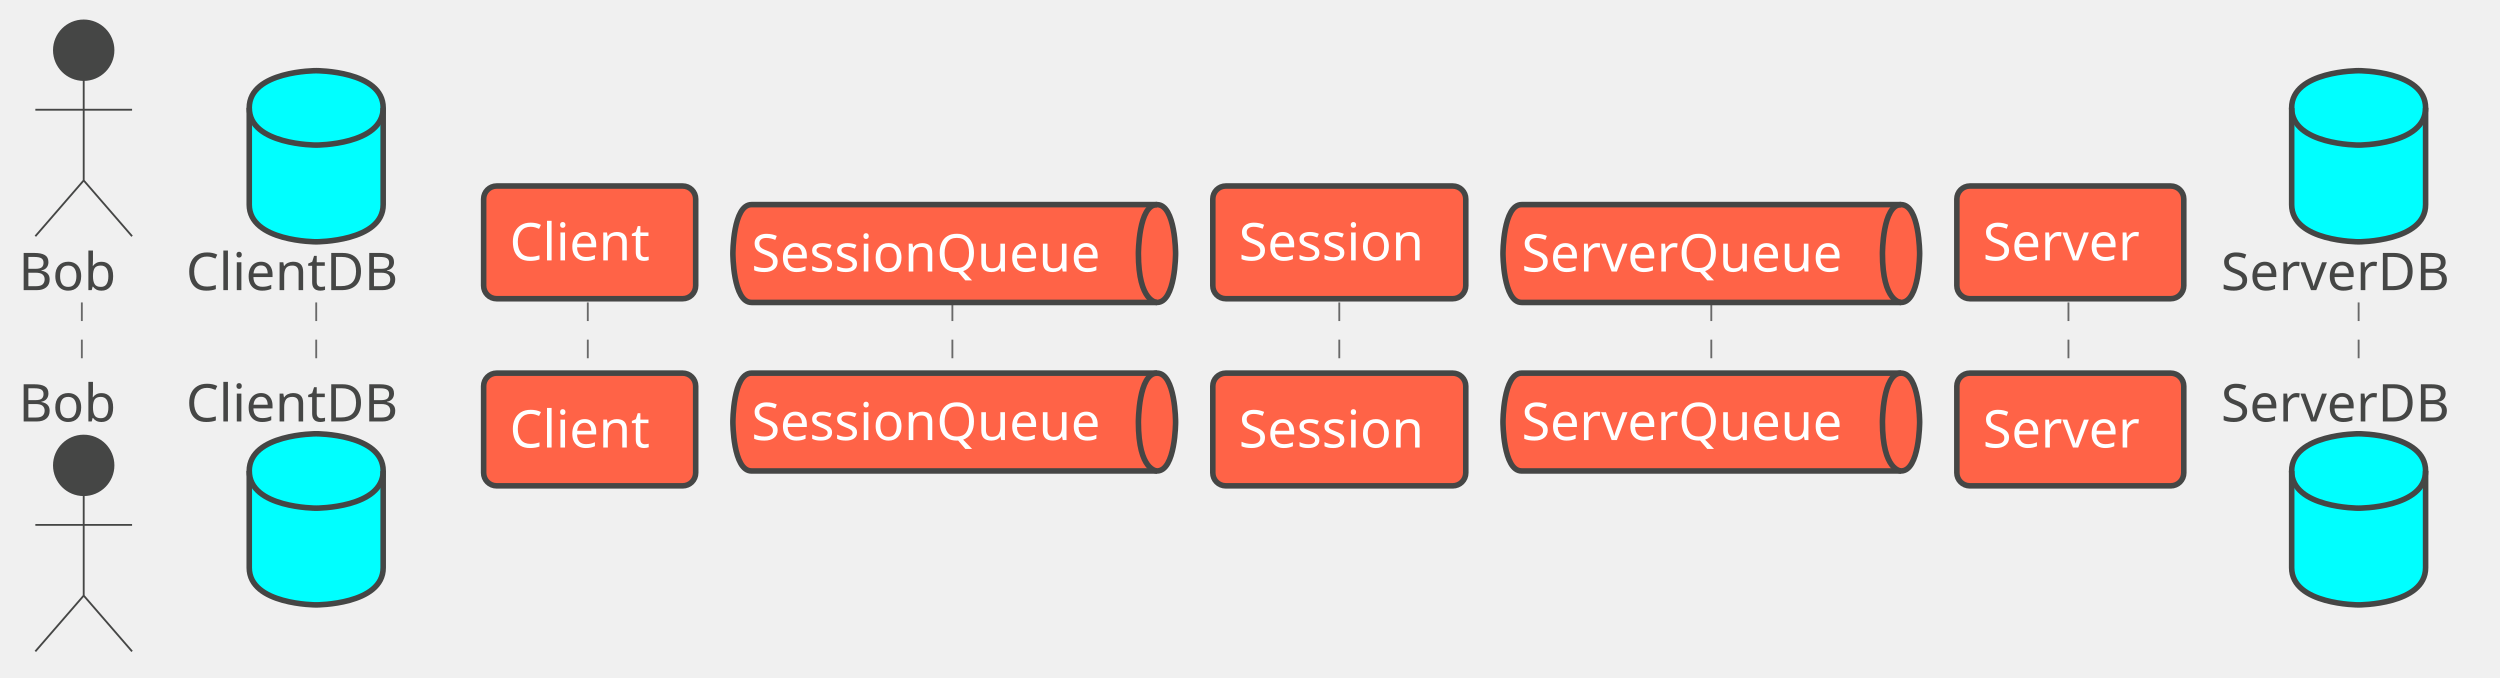
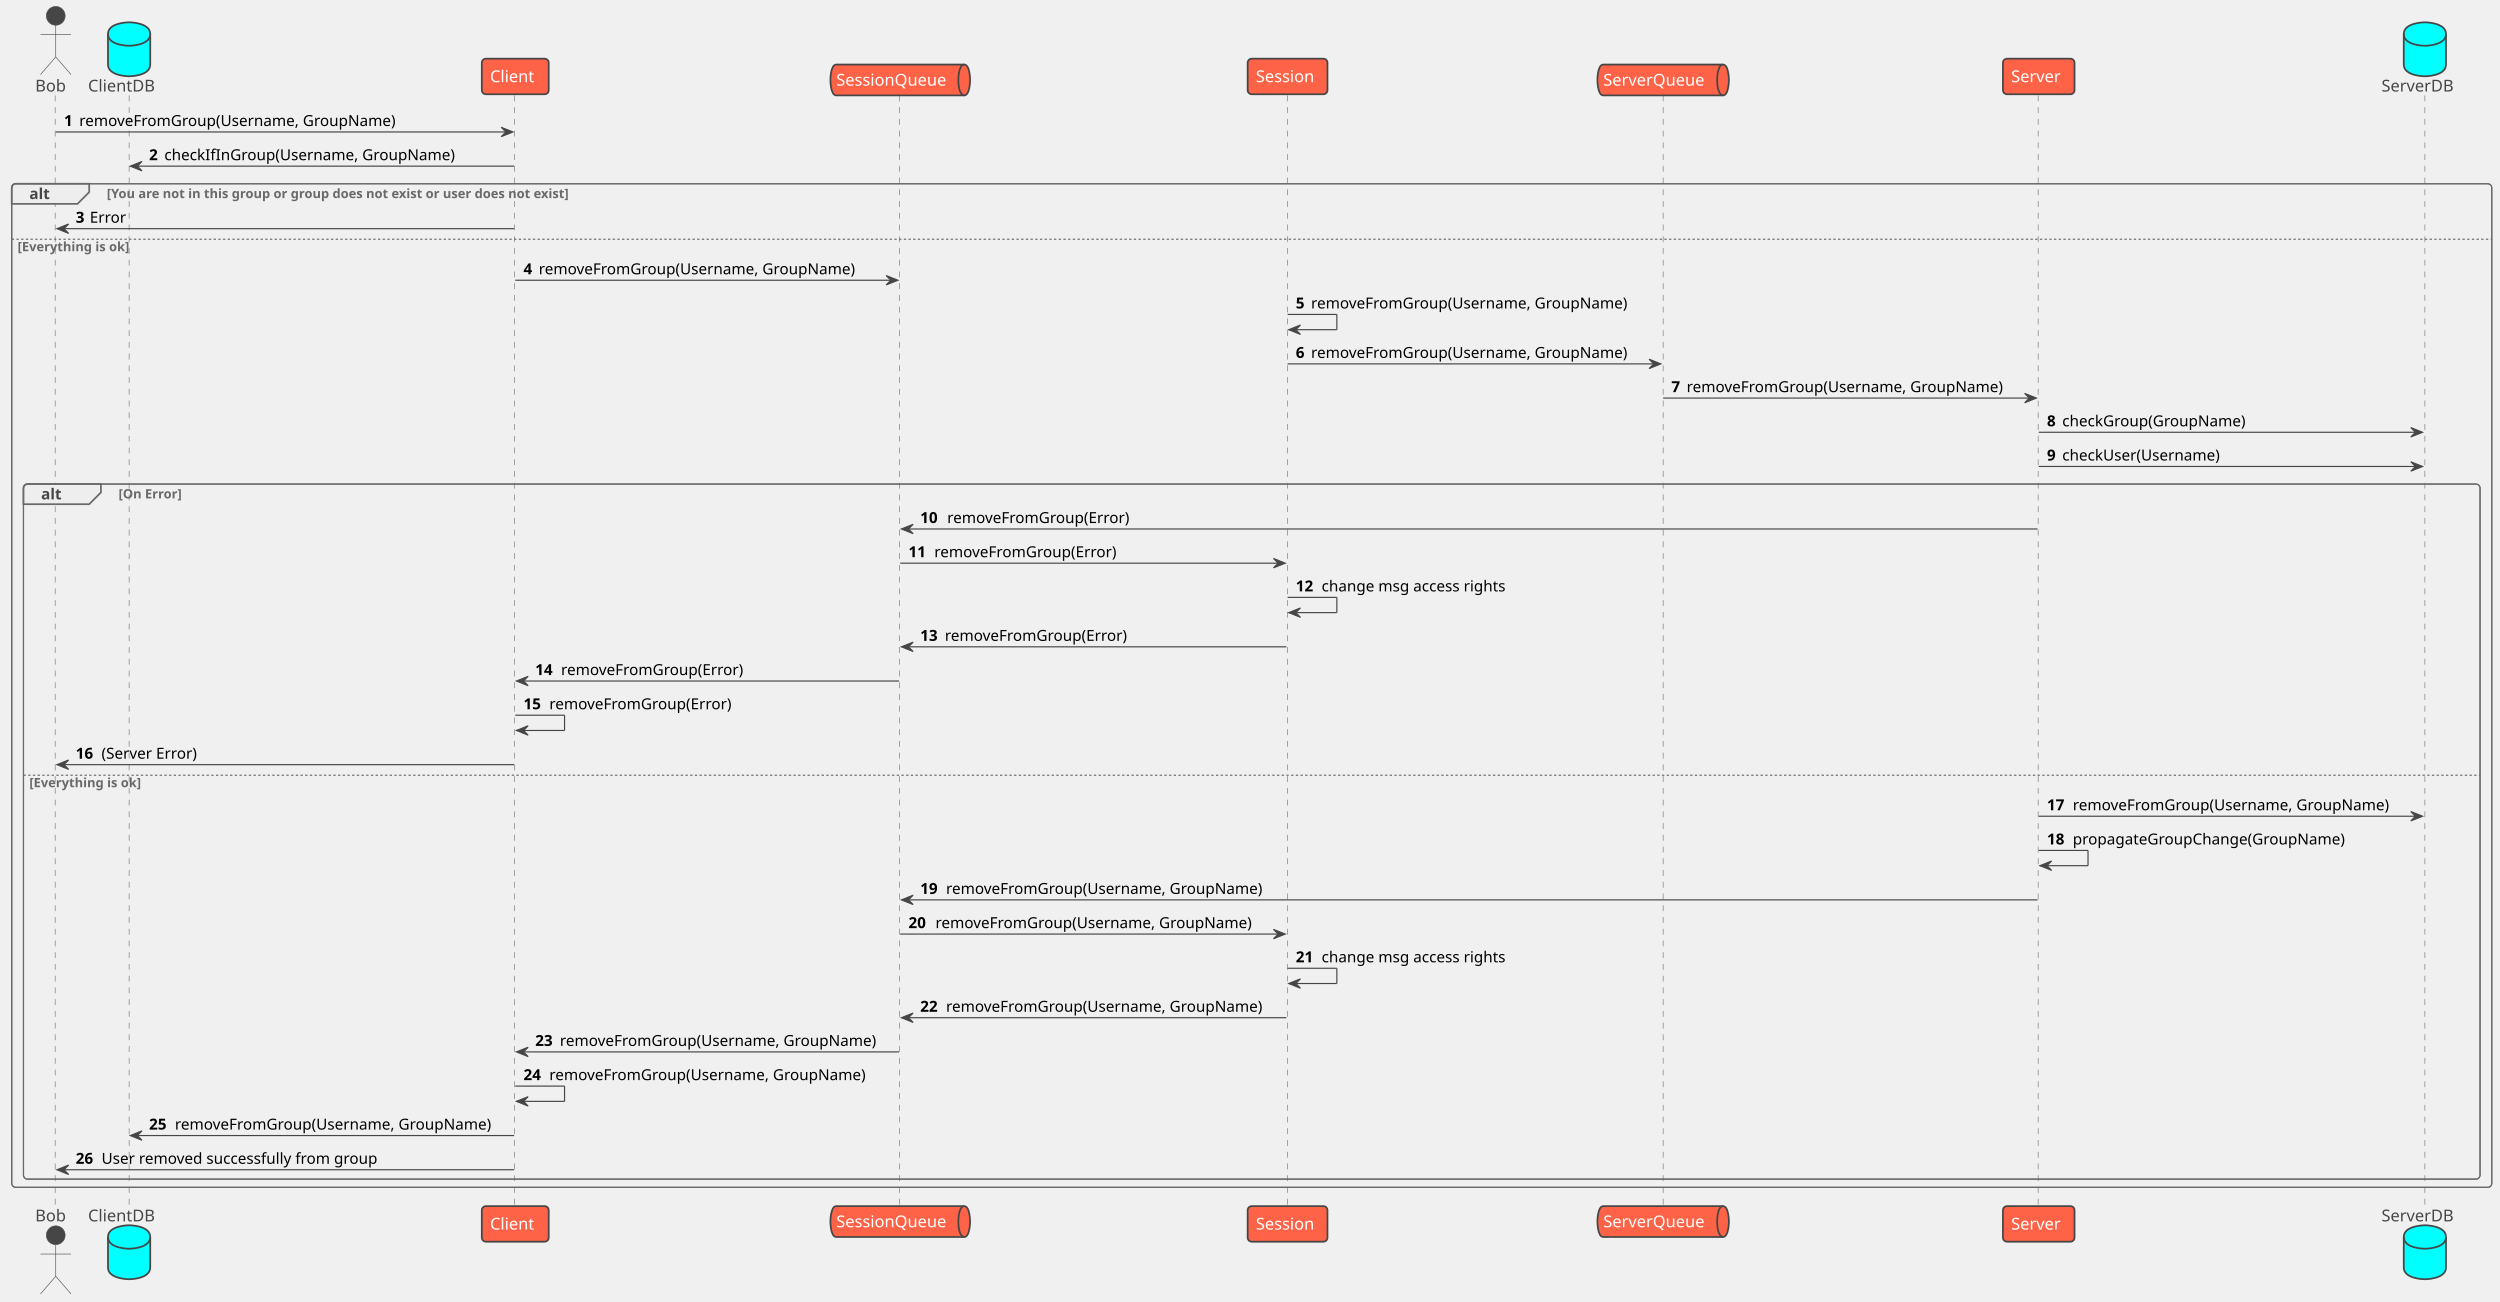
- <svg xmlns="http://www.w3.org/2000/svg" contentStyleType="text/css" height="182px" preserveAspectRatio="none" style="width:672px;height:182px;background:#FFFFFF;" version="1.1" viewBox="0 0 672 182" width="672px" zoomAndPan="magnify">
+ <svg xmlns="http://www.w3.org/2000/svg" contentStyleType="text/css" height="1109px" preserveAspectRatio="none" style="width:2130px;height:1109px;background:#FFFFFF;" version="1.1" viewBox="0 0 2130 1109" width="2130px" zoomAndPan="magnify">
  <defs />
  <g>
-     <line style="stroke:#696969;stroke-width:0.5;stroke-dasharray:5.0,5.0;" x1="22" x2="22" y1="81.297" y2="101.297" />
-     <line style="stroke:#696969;stroke-width:0.5;stroke-dasharray:5.0,5.0;" x1="85" x2="85" y1="81.297" y2="101.297" />
-     <line style="stroke:#696969;stroke-width:0.5;stroke-dasharray:5.0,5.0;" x1="158" x2="158" y1="81.297" y2="101.297" />
-     <line style="stroke:#696969;stroke-width:0.5;stroke-dasharray:5.0,5.0;" x1="256" x2="256" y1="81.297" y2="101.297" />
-     <line style="stroke:#696969;stroke-width:0.5;stroke-dasharray:5.0,5.0;" x1="360" x2="360" y1="81.297" y2="101.297" />
-     <line style="stroke:#696969;stroke-width:0.5;stroke-dasharray:5.0,5.0;" x1="460" x2="460" y1="81.297" y2="101.297" />
-     <line style="stroke:#696969;stroke-width:0.5;stroke-dasharray:5.0,5.0;" x1="556" x2="556" y1="81.297" y2="101.297" />
-     <line style="stroke:#696969;stroke-width:0.5;stroke-dasharray:5.0,5.0;" x1="634" x2="634" y1="81.297" y2="101.297" />
-     <text fill="#454645" font-family="sans-serif" font-size="14" lengthAdjust="spacing" textLength="29" x="5" y="77.995">Bob</text>
-     <ellipse cx="22.5" cy="13.5" fill="#454645" rx="8" ry="8" style="stroke:#454645;stroke-width:0.5;" />
-     <path d="M22.5,21.5 L22.5,48.5 M9.5,29.5 L35.5,29.5 M22.5,48.5 L9.5,63.5 M22.5,48.5 L35.5,63.5 " fill="none" style="stroke:#454645;stroke-width:0.5;" />
-     <text fill="#454645" font-family="sans-serif" font-size="14" lengthAdjust="spacing" textLength="29" x="5" y="113.292">Bob</text>
-     <ellipse cx="22.5" cy="125.094" fill="#454645" rx="8" ry="8" style="stroke:#454645;stroke-width:0.5;" />
-     <path d="M22.5,133.094 L22.5,160.094 M9.5,141.094 L35.5,141.094 M22.5,160.094 L9.5,175.094 M22.5,160.094 L35.5,175.094 " fill="none" style="stroke:#454645;stroke-width:0.5;" />
-     <text fill="#454645" font-family="sans-serif" font-size="14" lengthAdjust="spacing" textLength="64" x="50" y="77.995">ClientDB</text>
-     <path d="M67,29 C67,19 85,19 85,19 C85,19 103,19 103,29 L103,55 C103,65 85,65 85,65 C85,65 67,65 67,55 L67,29 " fill="#00FFFF" style="stroke:#454645;stroke-width:1.5;" />
-     <path d="M67,29 C67,39 85,39 85,39 C85,39 103,39 103,29 " fill="none" style="stroke:#454645;stroke-width:1.5;" />
-     <text fill="#454645" font-family="sans-serif" font-size="14" lengthAdjust="spacing" textLength="64" x="50" y="113.292">ClientDB</text>
-     <path d="M67,126.594 C67,116.594 85,116.594 85,116.594 C85,116.594 103,116.594 103,126.594 L103,152.594 C103,162.594 85,162.594 85,162.594 C85,162.594 67,162.594 67,152.594 L67,126.594 " fill="#00FFFF" style="stroke:#454645;stroke-width:1.5;" />
-     <path d="M67,126.594 C67,136.594 85,136.594 85,136.594 C85,136.594 103,136.594 103,126.594 " fill="none" style="stroke:#454645;stroke-width:1.5;" />
-     <rect fill="#FF6347" height="30.297" rx="3.5" ry="3.5" style="stroke:#454645;stroke-width:1.5;" width="57" x="130" y="50" />
-     <text fill="#FFFFFF" font-family="sans-serif" font-size="14" lengthAdjust="spacing" textLength="43" x="137" y="69.995">Client</text>
-     <rect fill="#FF6347" height="30.297" rx="3.5" ry="3.5" style="stroke:#454645;stroke-width:1.5;" width="57" x="130" y="100.297" />
-     <text fill="#FFFFFF" font-family="sans-serif" font-size="14" lengthAdjust="spacing" textLength="43" x="137" y="120.292">Client</text>
-     <path d="M202,55 L311,55 C316,55 316,68.148 316,68.148 C316,68.148 316,81.297 311,81.297 L202,81.297 C197,81.297 197,68.148 197,68.148 C197,68.148 197,55 202,55 " fill="#FF6347" style="stroke:#454645;stroke-width:1.5;" />
-     <path d="M311,55 C306,55 306,68.148 306,68.148 C306,81.297 311,81.297 311,81.297 " fill="none" style="stroke:#454645;stroke-width:1.5;" />
-     <text fill="#FFFFFF" font-family="sans-serif" font-size="14" lengthAdjust="spacing" textLength="99" x="202" y="72.995">SessionQueue</text>
-     <path d="M202,100.297 L311,100.297 C316,100.297 316,113.445 316,113.445 C316,113.445 316,126.594 311,126.594 L202,126.594 C197,126.594 197,113.445 197,113.445 C197,113.445 197,100.297 202,100.297 " fill="#FF6347" style="stroke:#454645;stroke-width:1.5;" />
-     <path d="M311,100.297 C306,100.297 306,113.445 306,113.445 C306,126.594 311,126.594 311,126.594 " fill="none" style="stroke:#454645;stroke-width:1.5;" />
-     <text fill="#FFFFFF" font-family="sans-serif" font-size="14" lengthAdjust="spacing" textLength="99" x="202" y="118.292">SessionQueue</text>
-     <rect fill="#FF6347" height="30.297" rx="3.5" ry="3.5" style="stroke:#454645;stroke-width:1.5;" width="68" x="326" y="50" />
-     <text fill="#FFFFFF" font-family="sans-serif" font-size="14" lengthAdjust="spacing" textLength="54" x="333" y="69.995">Session</text>
-     <rect fill="#FF6347" height="30.297" rx="3.5" ry="3.5" style="stroke:#454645;stroke-width:1.5;" width="68" x="326" y="100.297" />
-     <text fill="#FFFFFF" font-family="sans-serif" font-size="14" lengthAdjust="spacing" textLength="54" x="333" y="120.292">Session</text>
-     <path d="M409,55 L511,55 C516,55 516,68.148 516,68.148 C516,68.148 516,81.297 511,81.297 L409,81.297 C404,81.297 404,68.148 404,68.148 C404,68.148 404,55 409,55 " fill="#FF6347" style="stroke:#454645;stroke-width:1.5;" />
-     <path d="M511,55 C506,55 506,68.148 506,68.148 C506,81.297 511,81.297 511,81.297 " fill="none" style="stroke:#454645;stroke-width:1.5;" />
-     <text fill="#FFFFFF" font-family="sans-serif" font-size="14" lengthAdjust="spacing" textLength="92" x="409" y="72.995">ServerQueue</text>
-     <path d="M409,100.297 L511,100.297 C516,100.297 516,113.445 516,113.445 C516,113.445 516,126.594 511,126.594 L409,126.594 C404,126.594 404,113.445 404,113.445 C404,113.445 404,100.297 409,100.297 " fill="#FF6347" style="stroke:#454645;stroke-width:1.5;" />
-     <path d="M511,100.297 C506,100.297 506,113.445 506,113.445 C506,126.594 511,126.594 511,126.594 " fill="none" style="stroke:#454645;stroke-width:1.5;" />
-     <text fill="#FFFFFF" font-family="sans-serif" font-size="14" lengthAdjust="spacing" textLength="92" x="409" y="118.292">ServerQueue</text>
-     <rect fill="#FF6347" height="30.297" rx="3.5" ry="3.5" style="stroke:#454645;stroke-width:1.5;" width="61" x="526" y="50" />
-     <text fill="#FFFFFF" font-family="sans-serif" font-size="14" lengthAdjust="spacing" textLength="47" x="533" y="69.995">Server</text>
-     <rect fill="#FF6347" height="30.297" rx="3.5" ry="3.5" style="stroke:#454645;stroke-width:1.5;" width="61" x="526" y="100.297" />
-     <text fill="#FFFFFF" font-family="sans-serif" font-size="14" lengthAdjust="spacing" textLength="47" x="533" y="120.292">Server</text>
-     <text fill="#454645" font-family="sans-serif" font-size="14" lengthAdjust="spacing" textLength="68" x="597" y="77.995">ServerDB</text>
-     <path d="M616,29 C616,19 634,19 634,19 C634,19 652,19 652,29 L652,55 C652,65 634,65 634,65 C634,65 616,65 616,55 L616,29 " fill="#00FFFF" style="stroke:#454645;stroke-width:1.5;" />
-     <path d="M616,29 C616,39 634,39 634,39 C634,39 652,39 652,29 " fill="none" style="stroke:#454645;stroke-width:1.5;" />
-     <text fill="#454645" font-family="sans-serif" font-size="14" lengthAdjust="spacing" textLength="68" x="597" y="113.292">ServerDB</text>
-     <path d="M616,126.594 C616,116.594 634,116.594 634,116.594 C634,116.594 652,116.594 652,126.594 L652,152.594 C652,162.594 634,162.594 634,162.594 C634,162.594 616,162.594 616,152.594 L616,126.594 " fill="#00FFFF" style="stroke:#454645;stroke-width:1.5;" />
-     <path d="M616,126.594 C616,136.594 634,136.594 634,136.594 C634,136.594 652,136.594 652,126.594 " fill="none" style="stroke:#454645;stroke-width:1.5;" />
+     <rect fill="none" height="855.062" rx="3.5" ry="3.5" style="stroke:#696969;stroke-width:1.0;" width="2113" x="10" y="156.562" />
+     <rect fill="none" height="592.195" rx="3.5" ry="3.5" style="stroke:#696969;stroke-width:1.0;" width="2093" x="20" y="412.43" />
+     <line style="stroke:#696969;stroke-width:0.5;stroke-dasharray:5.0,5.0;" x1="47" x2="47" y1="81.297" y2="1028.625" />
+     <line style="stroke:#696969;stroke-width:0.5;stroke-dasharray:5.0,5.0;" x1="110" x2="110" y1="81.297" y2="1028.625" />
+     <line style="stroke:#696969;stroke-width:0.5;stroke-dasharray:5.0,5.0;" x1="438.5" x2="438.5" y1="81.297" y2="1028.625" />
+     <line style="stroke:#696969;stroke-width:0.5;stroke-dasharray:5.0,5.0;" x1="766.5" x2="766.5" y1="81.297" y2="1028.625" />
+     <line style="stroke:#696969;stroke-width:0.5;stroke-dasharray:5.0,5.0;" x1="1097" x2="1097" y1="81.297" y2="1028.625" />
+     <line style="stroke:#696969;stroke-width:0.5;stroke-dasharray:5.0,5.0;" x1="1417" x2="1417" y1="81.297" y2="1028.625" />
+     <line style="stroke:#696969;stroke-width:0.5;stroke-dasharray:5.0,5.0;" x1="1736.5" x2="1736.5" y1="81.297" y2="1028.625" />
+     <line style="stroke:#696969;stroke-width:0.5;stroke-dasharray:5.0,5.0;" x1="2066" x2="2066" y1="81.297" y2="1028.625" />
+     <text fill="#454645" font-family="sans-serif" font-size="14" lengthAdjust="spacing" textLength="29" x="30" y="77.995">Bob</text>
+     <ellipse cx="47.5" cy="13.5" fill="#454645" rx="8" ry="8" style="stroke:#454645;stroke-width:0.5;" />
+     <path d="M47.5,21.5 L47.5,48.5 M34.5,29.5 L60.5,29.5 M47.5,48.5 L34.5,63.5 M47.5,48.5 L60.5,63.5 " fill="none" style="stroke:#454645;stroke-width:0.5;" />
+     <text fill="#454645" font-family="sans-serif" font-size="14" lengthAdjust="spacing" textLength="29" x="30" y="1040.62">Bob</text>
+     <ellipse cx="47.5" cy="1052.422" fill="#454645" rx="8" ry="8" style="stroke:#454645;stroke-width:0.5;" />
+     <path d="M47.5,1060.422 L47.5,1087.422 M34.5,1068.422 L60.5,1068.422 M47.5,1087.422 L34.5,1102.422 M47.5,1087.422 L60.5,1102.422 " fill="none" style="stroke:#454645;stroke-width:0.5;" />
+     <text fill="#454645" font-family="sans-serif" font-size="14" lengthAdjust="spacing" textLength="64" x="75" y="77.995">ClientDB</text>
+     <path d="M92,29 C92,19 110,19 110,19 C110,19 128,19 128,29 L128,55 C128,65 110,65 110,65 C110,65 92,65 92,55 L92,29 " fill="#00FFFF" style="stroke:#454645;stroke-width:1.5;" />
+     <path d="M92,29 C92,39 110,39 110,39 C110,39 128,39 128,29 " fill="none" style="stroke:#454645;stroke-width:1.5;" />
+     <text fill="#454645" font-family="sans-serif" font-size="14" lengthAdjust="spacing" textLength="64" x="75" y="1040.62">ClientDB</text>
+     <path d="M92,1053.922 C92,1043.922 110,1043.922 110,1043.922 C110,1043.922 128,1043.922 128,1053.922 L128,1079.922 C128,1089.922 110,1089.922 110,1089.922 C110,1089.922 92,1089.922 92,1079.922 L92,1053.922 " fill="#00FFFF" style="stroke:#454645;stroke-width:1.5;" />
+     <path d="M92,1053.922 C92,1063.922 110,1063.922 110,1063.922 C110,1063.922 128,1063.922 128,1053.922 " fill="none" style="stroke:#454645;stroke-width:1.5;" />
+     <rect fill="#FF6347" height="30.297" rx="3.5" ry="3.5" style="stroke:#454645;stroke-width:1.5;" width="57" x="410.5" y="50" />
+     <text fill="#FFFFFF" font-family="sans-serif" font-size="14" lengthAdjust="spacing" textLength="43" x="417.5" y="69.995">Client</text>
+     <rect fill="#FF6347" height="30.297" rx="3.5" ry="3.5" style="stroke:#454645;stroke-width:1.5;" width="57" x="410.5" y="1027.625" />
+     <text fill="#FFFFFF" font-family="sans-serif" font-size="14" lengthAdjust="spacing" textLength="43" x="417.5" y="1047.62">Client</text>
+     <path d="M712.5,55 L821.5,55 C826.5,55 826.5,68.148 826.5,68.148 C826.5,68.148 826.5,81.297 821.5,81.297 L712.5,81.297 C707.5,81.297 707.5,68.148 707.5,68.148 C707.5,68.148 707.5,55 712.5,55 " fill="#FF6347" style="stroke:#454645;stroke-width:1.5;" />
+     <path d="M821.5,55 C816.5,55 816.5,68.148 816.5,68.148 C816.5,81.297 821.5,81.297 821.5,81.297 " fill="none" style="stroke:#454645;stroke-width:1.5;" />
+     <text fill="#FFFFFF" font-family="sans-serif" font-size="14" lengthAdjust="spacing" textLength="99" x="712.5" y="72.995">SessionQueue</text>
+     <path d="M712.5,1027.625 L821.5,1027.625 C826.5,1027.625 826.5,1040.773 826.5,1040.773 C826.5,1040.773 826.5,1053.922 821.5,1053.922 L712.5,1053.922 C707.5,1053.922 707.5,1040.773 707.5,1040.773 C707.5,1040.773 707.5,1027.625 712.5,1027.625 " fill="#FF6347" style="stroke:#454645;stroke-width:1.5;" />
+     <path d="M821.5,1027.625 C816.5,1027.625 816.5,1040.773 816.5,1040.773 C816.5,1053.922 821.5,1053.922 821.5,1053.922 " fill="none" style="stroke:#454645;stroke-width:1.5;" />
+     <text fill="#FFFFFF" font-family="sans-serif" font-size="14" lengthAdjust="spacing" textLength="99" x="712.5" y="1045.62">SessionQueue</text>
+     <rect fill="#FF6347" height="30.297" rx="3.5" ry="3.5" style="stroke:#454645;stroke-width:1.5;" width="68" x="1063" y="50" />
+     <text fill="#FFFFFF" font-family="sans-serif" font-size="14" lengthAdjust="spacing" textLength="54" x="1070" y="69.995">Session</text>
+     <rect fill="#FF6347" height="30.297" rx="3.5" ry="3.5" style="stroke:#454645;stroke-width:1.5;" width="68" x="1063" y="1027.625" />
+     <text fill="#FFFFFF" font-family="sans-serif" font-size="14" lengthAdjust="spacing" textLength="54" x="1070" y="1047.62">Session</text>
+     <path d="M1366,55 L1468,55 C1473,55 1473,68.148 1473,68.148 C1473,68.148 1473,81.297 1468,81.297 L1366,81.297 C1361,81.297 1361,68.148 1361,68.148 C1361,68.148 1361,55 1366,55 " fill="#FF6347" style="stroke:#454645;stroke-width:1.5;" />
+     <path d="M1468,55 C1463,55 1463,68.148 1463,68.148 C1463,81.297 1468,81.297 1468,81.297 " fill="none" style="stroke:#454645;stroke-width:1.5;" />
+     <text fill="#FFFFFF" font-family="sans-serif" font-size="14" lengthAdjust="spacing" textLength="92" x="1366" y="72.995">ServerQueue</text>
+     <path d="M1366,1027.625 L1468,1027.625 C1473,1027.625 1473,1040.773 1473,1040.773 C1473,1040.773 1473,1053.922 1468,1053.922 L1366,1053.922 C1361,1053.922 1361,1040.773 1361,1040.773 C1361,1040.773 1361,1027.625 1366,1027.625 " fill="#FF6347" style="stroke:#454645;stroke-width:1.5;" />
+     <path d="M1468,1027.625 C1463,1027.625 1463,1040.773 1463,1040.773 C1463,1053.922 1468,1053.922 1468,1053.922 " fill="none" style="stroke:#454645;stroke-width:1.5;" />
+     <text fill="#FFFFFF" font-family="sans-serif" font-size="14" lengthAdjust="spacing" textLength="92" x="1366" y="1045.62">ServerQueue</text>
+     <rect fill="#FF6347" height="30.297" rx="3.5" ry="3.5" style="stroke:#454645;stroke-width:1.5;" width="61" x="1706.5" y="50" />
+     <text fill="#FFFFFF" font-family="sans-serif" font-size="14" lengthAdjust="spacing" textLength="47" x="1713.5" y="69.995">Server</text>
+     <rect fill="#FF6347" height="30.297" rx="3.5" ry="3.5" style="stroke:#454645;stroke-width:1.5;" width="61" x="1706.5" y="1027.625" />
+     <text fill="#FFFFFF" font-family="sans-serif" font-size="14" lengthAdjust="spacing" textLength="47" x="1713.5" y="1047.62">Server</text>
+     <text fill="#454645" font-family="sans-serif" font-size="14" lengthAdjust="spacing" textLength="68" x="2029" y="77.995">ServerDB</text>
+     <path d="M2048,29 C2048,19 2066,19 2066,19 C2066,19 2084,19 2084,29 L2084,55 C2084,65 2066,65 2066,65 C2066,65 2048,65 2048,55 L2048,29 " fill="#00FFFF" style="stroke:#454645;stroke-width:1.5;" />
+     <path d="M2048,29 C2048,39 2066,39 2066,39 C2066,39 2084,39 2084,29 " fill="none" style="stroke:#454645;stroke-width:1.5;" />
+     <text fill="#454645" font-family="sans-serif" font-size="14" lengthAdjust="spacing" textLength="68" x="2029" y="1040.62">ServerDB</text>
+     <path d="M2048,1053.922 C2048,1043.922 2066,1043.922 2066,1043.922 C2066,1043.922 2084,1043.922 2084,1053.922 L2084,1079.922 C2084,1089.922 2066,1089.922 2066,1089.922 C2066,1089.922 2048,1089.922 2048,1079.922 L2048,1053.922 " fill="#00FFFF" style="stroke:#454645;stroke-width:1.5;" />
+     <path d="M2048,1053.922 C2048,1063.922 2066,1063.922 2066,1063.922 C2066,1063.922 2084,1063.922 2084,1053.922 " fill="none" style="stroke:#454645;stroke-width:1.5;" />
+     <polygon fill="#454645" points="427,108.43,437,112.43,427,116.43,431,112.43" style="stroke:#454645;stroke-width:1.0;" />
+     <line style="stroke:#454645;stroke-width:1.0;" x1="47.5" x2="433" y1="112.43" y2="112.43" />
+     <text fill="#000000" font-family="sans-serif" font-size="13" font-weight="bold" lengthAdjust="spacing" textLength="9" x="54.5" y="107.364">1</text>
+     <text fill="#000000" font-family="sans-serif" font-size="13" lengthAdjust="spacing" textLength="283" x="67.5" y="107.364">removeFromGroup(Username, GroupName)</text>
+     <polygon fill="#454645" points="121,137.562,111,141.562,121,145.562,117,141.562" style="stroke:#454645;stroke-width:1.0;" />
+     <line style="stroke:#454645;stroke-width:1.0;" x1="115" x2="438" y1="141.562" y2="141.562" />
+     <text fill="#000000" font-family="sans-serif" font-size="13" font-weight="bold" lengthAdjust="spacing" textLength="9" x="127" y="136.497">2</text>
+     <text fill="#000000" font-family="sans-serif" font-size="13" lengthAdjust="spacing" textLength="256" x="140" y="136.497">checkIfInGroup(Username, GroupName)</text>
+     <path d="M13.5,156.562 L76,156.562 L76,163.695 L66,173.695 L10,173.695 L10,160.062 A3.5,3.5 0 0 1 13.5,156.562 " fill="#EEEEEE" style="stroke:#696969;stroke-width:1.5;" />
+     <rect fill="none" height="855.062" rx="3.5" ry="3.5" style="stroke:#696969;stroke-width:1.0;" width="2113" x="10" y="156.562" />
+     <text fill="#454645" font-family="sans-serif" font-size="13" font-weight="bold" lengthAdjust="spacing" textLength="21" x="25" y="169.629">alt</text>
+     <text fill="#696969" font-family="sans-serif" font-size="11" font-weight="bold" lengthAdjust="spacing" textLength="494" x="91" y="168.773">[You are not in this group or group does not exist or user does not exist]</text>
+     <polygon fill="#454645" points="58.5,190.828,48.5,194.828,58.5,198.828,54.5,194.828" style="stroke:#454645;stroke-width:1.0;" />
+     <line style="stroke:#454645;stroke-width:1.0;" x1="52.5" x2="438" y1="194.828" y2="194.828" />
+     <text fill="#000000" font-family="sans-serif" font-size="13" font-weight="bold" lengthAdjust="spacing" textLength="8" x="64.5" y="189.762">3</text>
+     <text fill="#000000" font-family="sans-serif" font-size="13" lengthAdjust="spacing" textLength="31" x="76.5" y="189.762">Error</text>
+     <line style="stroke:#696969;stroke-width:1.0;stroke-dasharray:2.0,2.0;" x1="10" x2="2123" y1="203.828" y2="203.828" />
+     <text fill="#696969" font-family="sans-serif" font-size="11" font-weight="bold" lengthAdjust="spacing" textLength="115" x="15" y="214.039">[Everything is ok]</text>
+     <polygon fill="#454645" points="755,234.766,765,238.766,755,242.766,759,238.766" style="stroke:#454645;stroke-width:1.0;" />
+     <line style="stroke:#454645;stroke-width:1.0;" x1="439" x2="761" y1="238.766" y2="238.766" />
+     <text fill="#000000" font-family="sans-serif" font-size="13" font-weight="bold" lengthAdjust="spacing" textLength="9" x="446" y="233.7">4</text>
+     <text fill="#000000" font-family="sans-serif" font-size="13" lengthAdjust="spacing" textLength="283" x="459" y="233.7">removeFromGroup(Username, GroupName)</text>
+     <line style="stroke:#454645;stroke-width:1.0;" x1="1097" x2="1139" y1="267.898" y2="267.898" />
+     <line style="stroke:#454645;stroke-width:1.0;" x1="1139" x2="1139" y1="267.898" y2="280.898" />
+     <line style="stroke:#454645;stroke-width:1.0;" x1="1098" x2="1139" y1="280.898" y2="280.898" />
+     <polygon fill="#454645" points="1108,276.898,1098,280.898,1108,284.898,1104,280.898" style="stroke:#454645;stroke-width:1.0;" />
+     <text fill="#000000" font-family="sans-serif" font-size="13" font-weight="bold" lengthAdjust="spacing" textLength="9" x="1104" y="262.832">5</text>
+     <text fill="#000000" font-family="sans-serif" font-size="13" lengthAdjust="spacing" textLength="283" x="1117" y="262.832">removeFromGroup(Username, GroupName)</text>
+     <polygon fill="#454645" points="1405,306.031,1415,310.031,1405,314.031,1409,310.031" style="stroke:#454645;stroke-width:1.0;" />
+     <line style="stroke:#454645;stroke-width:1.0;" x1="1097" x2="1411" y1="310.031" y2="310.031" />
+     <text fill="#000000" font-family="sans-serif" font-size="13" font-weight="bold" lengthAdjust="spacing" textLength="9" x="1104" y="304.965">6</text>
+     <text fill="#000000" font-family="sans-serif" font-size="13" lengthAdjust="spacing" textLength="283" x="1117" y="304.965">removeFromGroup(Username, GroupName)</text>
+     <polygon fill="#454645" points="1725,335.164,1735,339.164,1725,343.164,1729,339.164" style="stroke:#454645;stroke-width:1.0;" />
+     <line style="stroke:#454645;stroke-width:1.0;" x1="1417" x2="1731" y1="339.164" y2="339.164" />
+     <text fill="#000000" font-family="sans-serif" font-size="13" font-weight="bold" lengthAdjust="spacing" textLength="9" x="1424" y="334.098">7</text>
+     <text fill="#000000" font-family="sans-serif" font-size="13" lengthAdjust="spacing" textLength="283" x="1437" y="334.098">removeFromGroup(Username, GroupName)</text>
+     <polygon fill="#454645" points="2054,364.297,2064,368.297,2054,372.297,2058,368.297" style="stroke:#454645;stroke-width:1.0;" />
+     <line style="stroke:#454645;stroke-width:1.0;" x1="1737" x2="2060" y1="368.297" y2="368.297" />
+     <text fill="#000000" font-family="sans-serif" font-size="13" font-weight="bold" lengthAdjust="spacing" textLength="9" x="1744" y="363.231">8</text>
+     <text fill="#000000" font-family="sans-serif" font-size="13" lengthAdjust="spacing" textLength="163" x="1757" y="363.231">checkGroup(GroupName)</text>
+     <polygon fill="#454645" points="2054,393.43,2064,397.43,2054,401.43,2058,397.43" style="stroke:#454645;stroke-width:1.0;" />
+     <line style="stroke:#454645;stroke-width:1.0;" x1="1737" x2="2060" y1="397.43" y2="397.43" />
+     <text fill="#000000" font-family="sans-serif" font-size="13" font-weight="bold" lengthAdjust="spacing" textLength="9" x="1744" y="392.364">9</text>
+     <text fill="#000000" font-family="sans-serif" font-size="13" lengthAdjust="spacing" textLength="142" x="1757" y="392.364">checkUser(Username)</text>
+     <path d="M23.5,412.43 L86,412.43 L86,419.562 L76,429.562 L20,429.562 L20,415.93 A3.5,3.5 0 0 1 23.5,412.43 " fill="#EEEEEE" style="stroke:#696969;stroke-width:1.5;" />
+     <rect fill="none" height="592.195" rx="3.5" ry="3.5" style="stroke:#696969;stroke-width:1.0;" width="2093" x="20" y="412.43" />
+     <text fill="#454645" font-family="sans-serif" font-size="13" font-weight="bold" lengthAdjust="spacing" textLength="21" x="35" y="425.497">alt</text>
+     <text fill="#696969" font-family="sans-serif" font-size="11" font-weight="bold" lengthAdjust="spacing" textLength="66" x="101" y="424.64">[On Error]</text>
+     <polygon fill="#454645" points="778,446.695,768,450.695,778,454.695,774,450.695" style="stroke:#454645;stroke-width:1.0;" />
+     <line style="stroke:#454645;stroke-width:1.0;" x1="772" x2="1736" y1="450.695" y2="450.695" />
+     <text fill="#000000" font-family="sans-serif" font-size="13" font-weight="bold" lengthAdjust="spacing" textLength="19" x="784" y="445.629">10</text>
+     <text fill="#000000" font-family="sans-serif" font-size="13" lengthAdjust="spacing" textLength="163" x="807" y="445.629">removeFromGroup(Error)</text>
+     <polygon fill="#454645" points="1085,475.828,1095,479.828,1085,483.828,1089,479.828" style="stroke:#454645;stroke-width:1.0;" />
+     <line style="stroke:#454645;stroke-width:1.0;" x1="767" x2="1091" y1="479.828" y2="479.828" />
+     <text fill="#000000" font-family="sans-serif" font-size="13" font-weight="bold" lengthAdjust="spacing" textLength="18" x="774" y="474.762">11</text>
+     <text fill="#000000" font-family="sans-serif" font-size="13" lengthAdjust="spacing" textLength="163" x="796" y="474.762">removeFromGroup(Error)</text>
+     <line style="stroke:#454645;stroke-width:1.0;" x1="1097" x2="1139" y1="508.961" y2="508.961" />
+     <line style="stroke:#454645;stroke-width:1.0;" x1="1139" x2="1139" y1="508.961" y2="521.961" />
+     <line style="stroke:#454645;stroke-width:1.0;" x1="1098" x2="1139" y1="521.961" y2="521.961" />
+     <polygon fill="#454645" points="1108,517.961,1098,521.961,1108,525.961,1104,521.961" style="stroke:#454645;stroke-width:1.0;" />
+     <text fill="#000000" font-family="sans-serif" font-size="13" font-weight="bold" lengthAdjust="spacing" textLength="18" x="1104" y="503.895">12</text>
+     <text fill="#000000" font-family="sans-serif" font-size="13" lengthAdjust="spacing" textLength="167" x="1126" y="503.895">change msg access rights</text>
+     <polygon fill="#454645" points="778,547.094,768,551.094,778,555.094,774,551.094" style="stroke:#454645;stroke-width:1.0;" />
+     <line style="stroke:#454645;stroke-width:1.0;" x1="772" x2="1096" y1="551.094" y2="551.094" />
+     <text fill="#000000" font-family="sans-serif" font-size="13" font-weight="bold" lengthAdjust="spacing" textLength="17" x="784" y="546.028">13</text>
+     <text fill="#000000" font-family="sans-serif" font-size="13" lengthAdjust="spacing" textLength="163" x="805" y="546.028">removeFromGroup(Error)</text>
+     <polygon fill="#454645" points="450,576.227,440,580.227,450,584.227,446,580.227" style="stroke:#454645;stroke-width:1.0;" />
+     <line style="stroke:#454645;stroke-width:1.0;" x1="444" x2="766" y1="580.227" y2="580.227" />
+     <text fill="#000000" font-family="sans-serif" font-size="13" font-weight="bold" lengthAdjust="spacing" textLength="18" x="456" y="575.161">14</text>
+     <text fill="#000000" font-family="sans-serif" font-size="13" lengthAdjust="spacing" textLength="163" x="478" y="575.161">removeFromGroup(Error)</text>
+     <line style="stroke:#454645;stroke-width:1.0;" x1="439" x2="481" y1="609.359" y2="609.359" />
+     <line style="stroke:#454645;stroke-width:1.0;" x1="481" x2="481" y1="609.359" y2="622.359" />
+     <line style="stroke:#454645;stroke-width:1.0;" x1="440" x2="481" y1="622.359" y2="622.359" />
+     <polygon fill="#454645" points="450,618.359,440,622.359,450,626.359,446,622.359" style="stroke:#454645;stroke-width:1.0;" />
+     <text fill="#000000" font-family="sans-serif" font-size="13" font-weight="bold" lengthAdjust="spacing" textLength="18" x="446" y="604.293">15</text>
+     <text fill="#000000" font-family="sans-serif" font-size="13" lengthAdjust="spacing" textLength="163" x="468" y="604.293">removeFromGroup(Error)</text>
+     <polygon fill="#454645" points="58.5,647.492,48.5,651.492,58.5,655.492,54.5,651.492" style="stroke:#454645;stroke-width:1.0;" />
+     <line style="stroke:#454645;stroke-width:1.0;" x1="52.5" x2="438" y1="651.492" y2="651.492" />
+     <text fill="#000000" font-family="sans-serif" font-size="13" font-weight="bold" lengthAdjust="spacing" textLength="18" x="64.5" y="646.426">16</text>
+     <text fill="#000000" font-family="sans-serif" font-size="13" lengthAdjust="spacing" textLength="87" x="86.5" y="646.426">(Server Error)</text>
+     <line style="stroke:#696969;stroke-width:1.0;stroke-dasharray:2.0,2.0;" x1="20" x2="2113" y1="660.492" y2="660.492" />
+     <text fill="#696969" font-family="sans-serif" font-size="11" font-weight="bold" lengthAdjust="spacing" textLength="115" x="25" y="670.703">[Everything is ok]</text>
+     <polygon fill="#454645" points="2054,691.43,2064,695.43,2054,699.43,2058,695.43" style="stroke:#454645;stroke-width:1.0;" />
+     <line style="stroke:#454645;stroke-width:1.0;" x1="1737" x2="2060" y1="695.43" y2="695.43" />
+     <text fill="#000000" font-family="sans-serif" font-size="13" font-weight="bold" lengthAdjust="spacing" textLength="18" x="1744" y="690.364">17</text>
+     <text fill="#000000" font-family="sans-serif" font-size="13" lengthAdjust="spacing" textLength="283" x="1766" y="690.364">removeFromGroup(Username, GroupName)</text>
+     <line style="stroke:#454645;stroke-width:1.0;" x1="1737" x2="1779" y1="724.562" y2="724.562" />
+     <line style="stroke:#454645;stroke-width:1.0;" x1="1779" x2="1779" y1="724.562" y2="737.562" />
+     <line style="stroke:#454645;stroke-width:1.0;" x1="1738" x2="1779" y1="737.562" y2="737.562" />
+     <polygon fill="#454645" points="1748,733.562,1738,737.562,1748,741.562,1744,737.562" style="stroke:#454645;stroke-width:1.0;" />
+     <text fill="#000000" font-family="sans-serif" font-size="13" font-weight="bold" lengthAdjust="spacing" textLength="18" x="1744" y="719.497">18</text>
+     <text fill="#000000" font-family="sans-serif" font-size="13" lengthAdjust="spacing" textLength="241" x="1766" y="719.497">propagateGroupChange(GroupName)</text>
+     <polygon fill="#454645" points="778,762.695,768,766.695,778,770.695,774,766.695" style="stroke:#454645;stroke-width:1.0;" />
+     <line style="stroke:#454645;stroke-width:1.0;" x1="772" x2="1736" y1="766.695" y2="766.695" />
+     <text fill="#000000" font-family="sans-serif" font-size="13" font-weight="bold" lengthAdjust="spacing" textLength="18" x="784" y="761.629">19</text>
+     <text fill="#000000" font-family="sans-serif" font-size="13" lengthAdjust="spacing" textLength="283" x="806" y="761.629">removeFromGroup(Username, GroupName)</text>
+     <polygon fill="#454645" points="1085,791.828,1095,795.828,1085,799.828,1089,795.828" style="stroke:#454645;stroke-width:1.0;" />
+     <line style="stroke:#454645;stroke-width:1.0;" x1="767" x2="1091" y1="795.828" y2="795.828" />
+     <text fill="#000000" font-family="sans-serif" font-size="13" font-weight="bold" lengthAdjust="spacing" textLength="19" x="774" y="790.762">20</text>
+     <text fill="#000000" font-family="sans-serif" font-size="13" lengthAdjust="spacing" textLength="283" x="797" y="790.762">removeFromGroup(Username, GroupName)</text>
+     <line style="stroke:#454645;stroke-width:1.0;" x1="1097" x2="1139" y1="824.961" y2="824.961" />
+     <line style="stroke:#454645;stroke-width:1.0;" x1="1139" x2="1139" y1="824.961" y2="837.961" />
+     <line style="stroke:#454645;stroke-width:1.0;" x1="1098" x2="1139" y1="837.961" y2="837.961" />
+     <polygon fill="#454645" points="1108,833.961,1098,837.961,1108,841.961,1104,837.961" style="stroke:#454645;stroke-width:1.0;" />
+     <text fill="#000000" font-family="sans-serif" font-size="13" font-weight="bold" lengthAdjust="spacing" textLength="18" x="1104" y="819.895">21</text>
+     <text fill="#000000" font-family="sans-serif" font-size="13" lengthAdjust="spacing" textLength="167" x="1126" y="819.895">change msg access rights</text>
+     <polygon fill="#454645" points="778,863.094,768,867.094,778,871.094,774,867.094" style="stroke:#454645;stroke-width:1.0;" />
+     <line style="stroke:#454645;stroke-width:1.0;" x1="772" x2="1096" y1="867.094" y2="867.094" />
+     <text fill="#000000" font-family="sans-serif" font-size="13" font-weight="bold" lengthAdjust="spacing" textLength="18" x="784" y="862.028">22</text>
+     <text fill="#000000" font-family="sans-serif" font-size="13" lengthAdjust="spacing" textLength="283" x="806" y="862.028">removeFromGroup(Username, GroupName)</text>
+     <polygon fill="#454645" points="450,892.227,440,896.227,450,900.227,446,896.227" style="stroke:#454645;stroke-width:1.0;" />
+     <line style="stroke:#454645;stroke-width:1.0;" x1="444" x2="766" y1="896.227" y2="896.227" />
+     <text fill="#000000" font-family="sans-serif" font-size="13" font-weight="bold" lengthAdjust="spacing" textLength="17" x="456" y="891.161">23</text>
+     <text fill="#000000" font-family="sans-serif" font-size="13" lengthAdjust="spacing" textLength="283" x="477" y="891.161">removeFromGroup(Username, GroupName)</text>
+     <line style="stroke:#454645;stroke-width:1.0;" x1="439" x2="481" y1="925.359" y2="925.359" />
+     <line style="stroke:#454645;stroke-width:1.0;" x1="481" x2="481" y1="925.359" y2="938.359" />
+     <line style="stroke:#454645;stroke-width:1.0;" x1="440" x2="481" y1="938.359" y2="938.359" />
+     <polygon fill="#454645" points="450,934.359,440,938.359,450,942.359,446,938.359" style="stroke:#454645;stroke-width:1.0;" />
+     <text fill="#000000" font-family="sans-serif" font-size="13" font-weight="bold" lengthAdjust="spacing" textLength="18" x="446" y="920.293">24</text>
+     <text fill="#000000" font-family="sans-serif" font-size="13" lengthAdjust="spacing" textLength="283" x="468" y="920.293">removeFromGroup(Username, GroupName)</text>
+     <polygon fill="#454645" points="121,963.492,111,967.492,121,971.492,117,967.492" style="stroke:#454645;stroke-width:1.0;" />
+     <line style="stroke:#454645;stroke-width:1.0;" x1="115" x2="438" y1="967.492" y2="967.492" />
+     <text fill="#000000" font-family="sans-serif" font-size="13" font-weight="bold" lengthAdjust="spacing" textLength="18" x="127" y="962.426">25</text>
+     <text fill="#000000" font-family="sans-serif" font-size="13" lengthAdjust="spacing" textLength="283" x="149" y="962.426">removeFromGroup(Username, GroupName)</text>
+     <polygon fill="#454645" points="58.5,992.625,48.5,996.625,58.5,1000.625,54.5,996.625" style="stroke:#454645;stroke-width:1.0;" />
+     <line style="stroke:#454645;stroke-width:1.0;" x1="52.5" x2="438" y1="996.625" y2="996.625" />
+     <text fill="#000000" font-family="sans-serif" font-size="13" font-weight="bold" lengthAdjust="spacing" textLength="18" x="64.5" y="991.559">26</text>
+     <text fill="#000000" font-family="sans-serif" font-size="13" lengthAdjust="spacing" textLength="249" x="86.5" y="991.559">User removed successfully from group</text>
  </g>
</svg>
